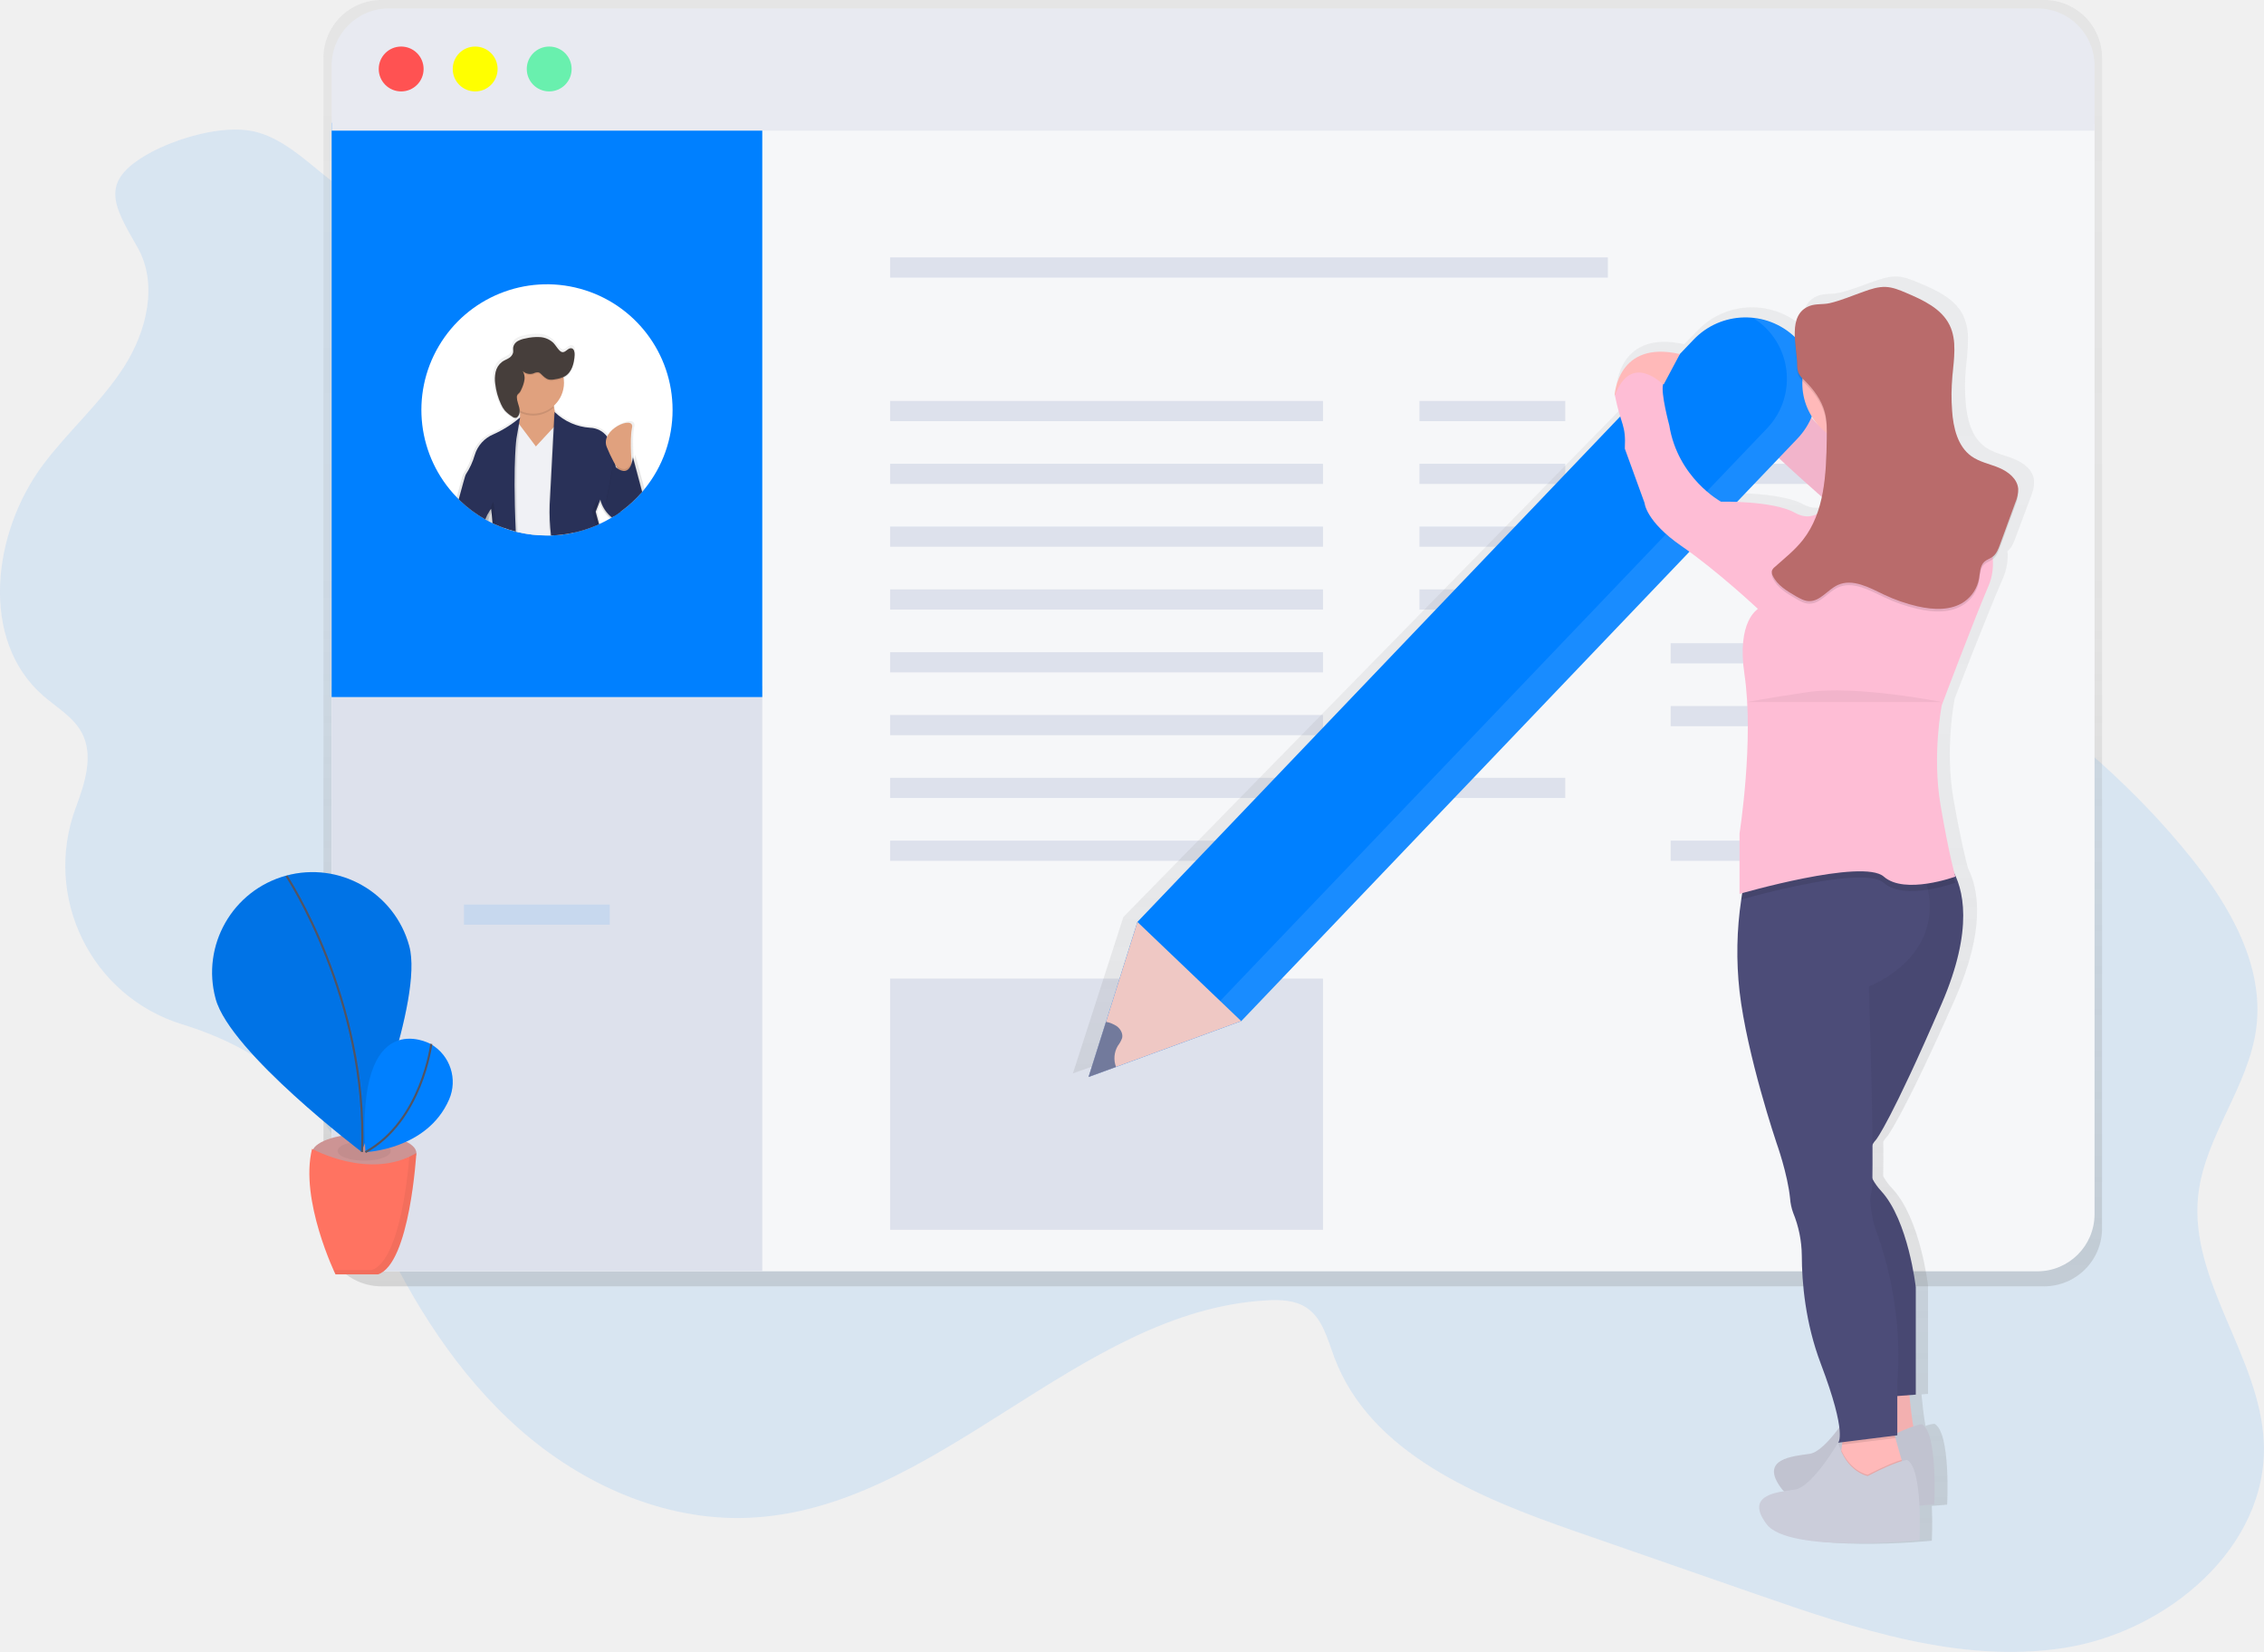
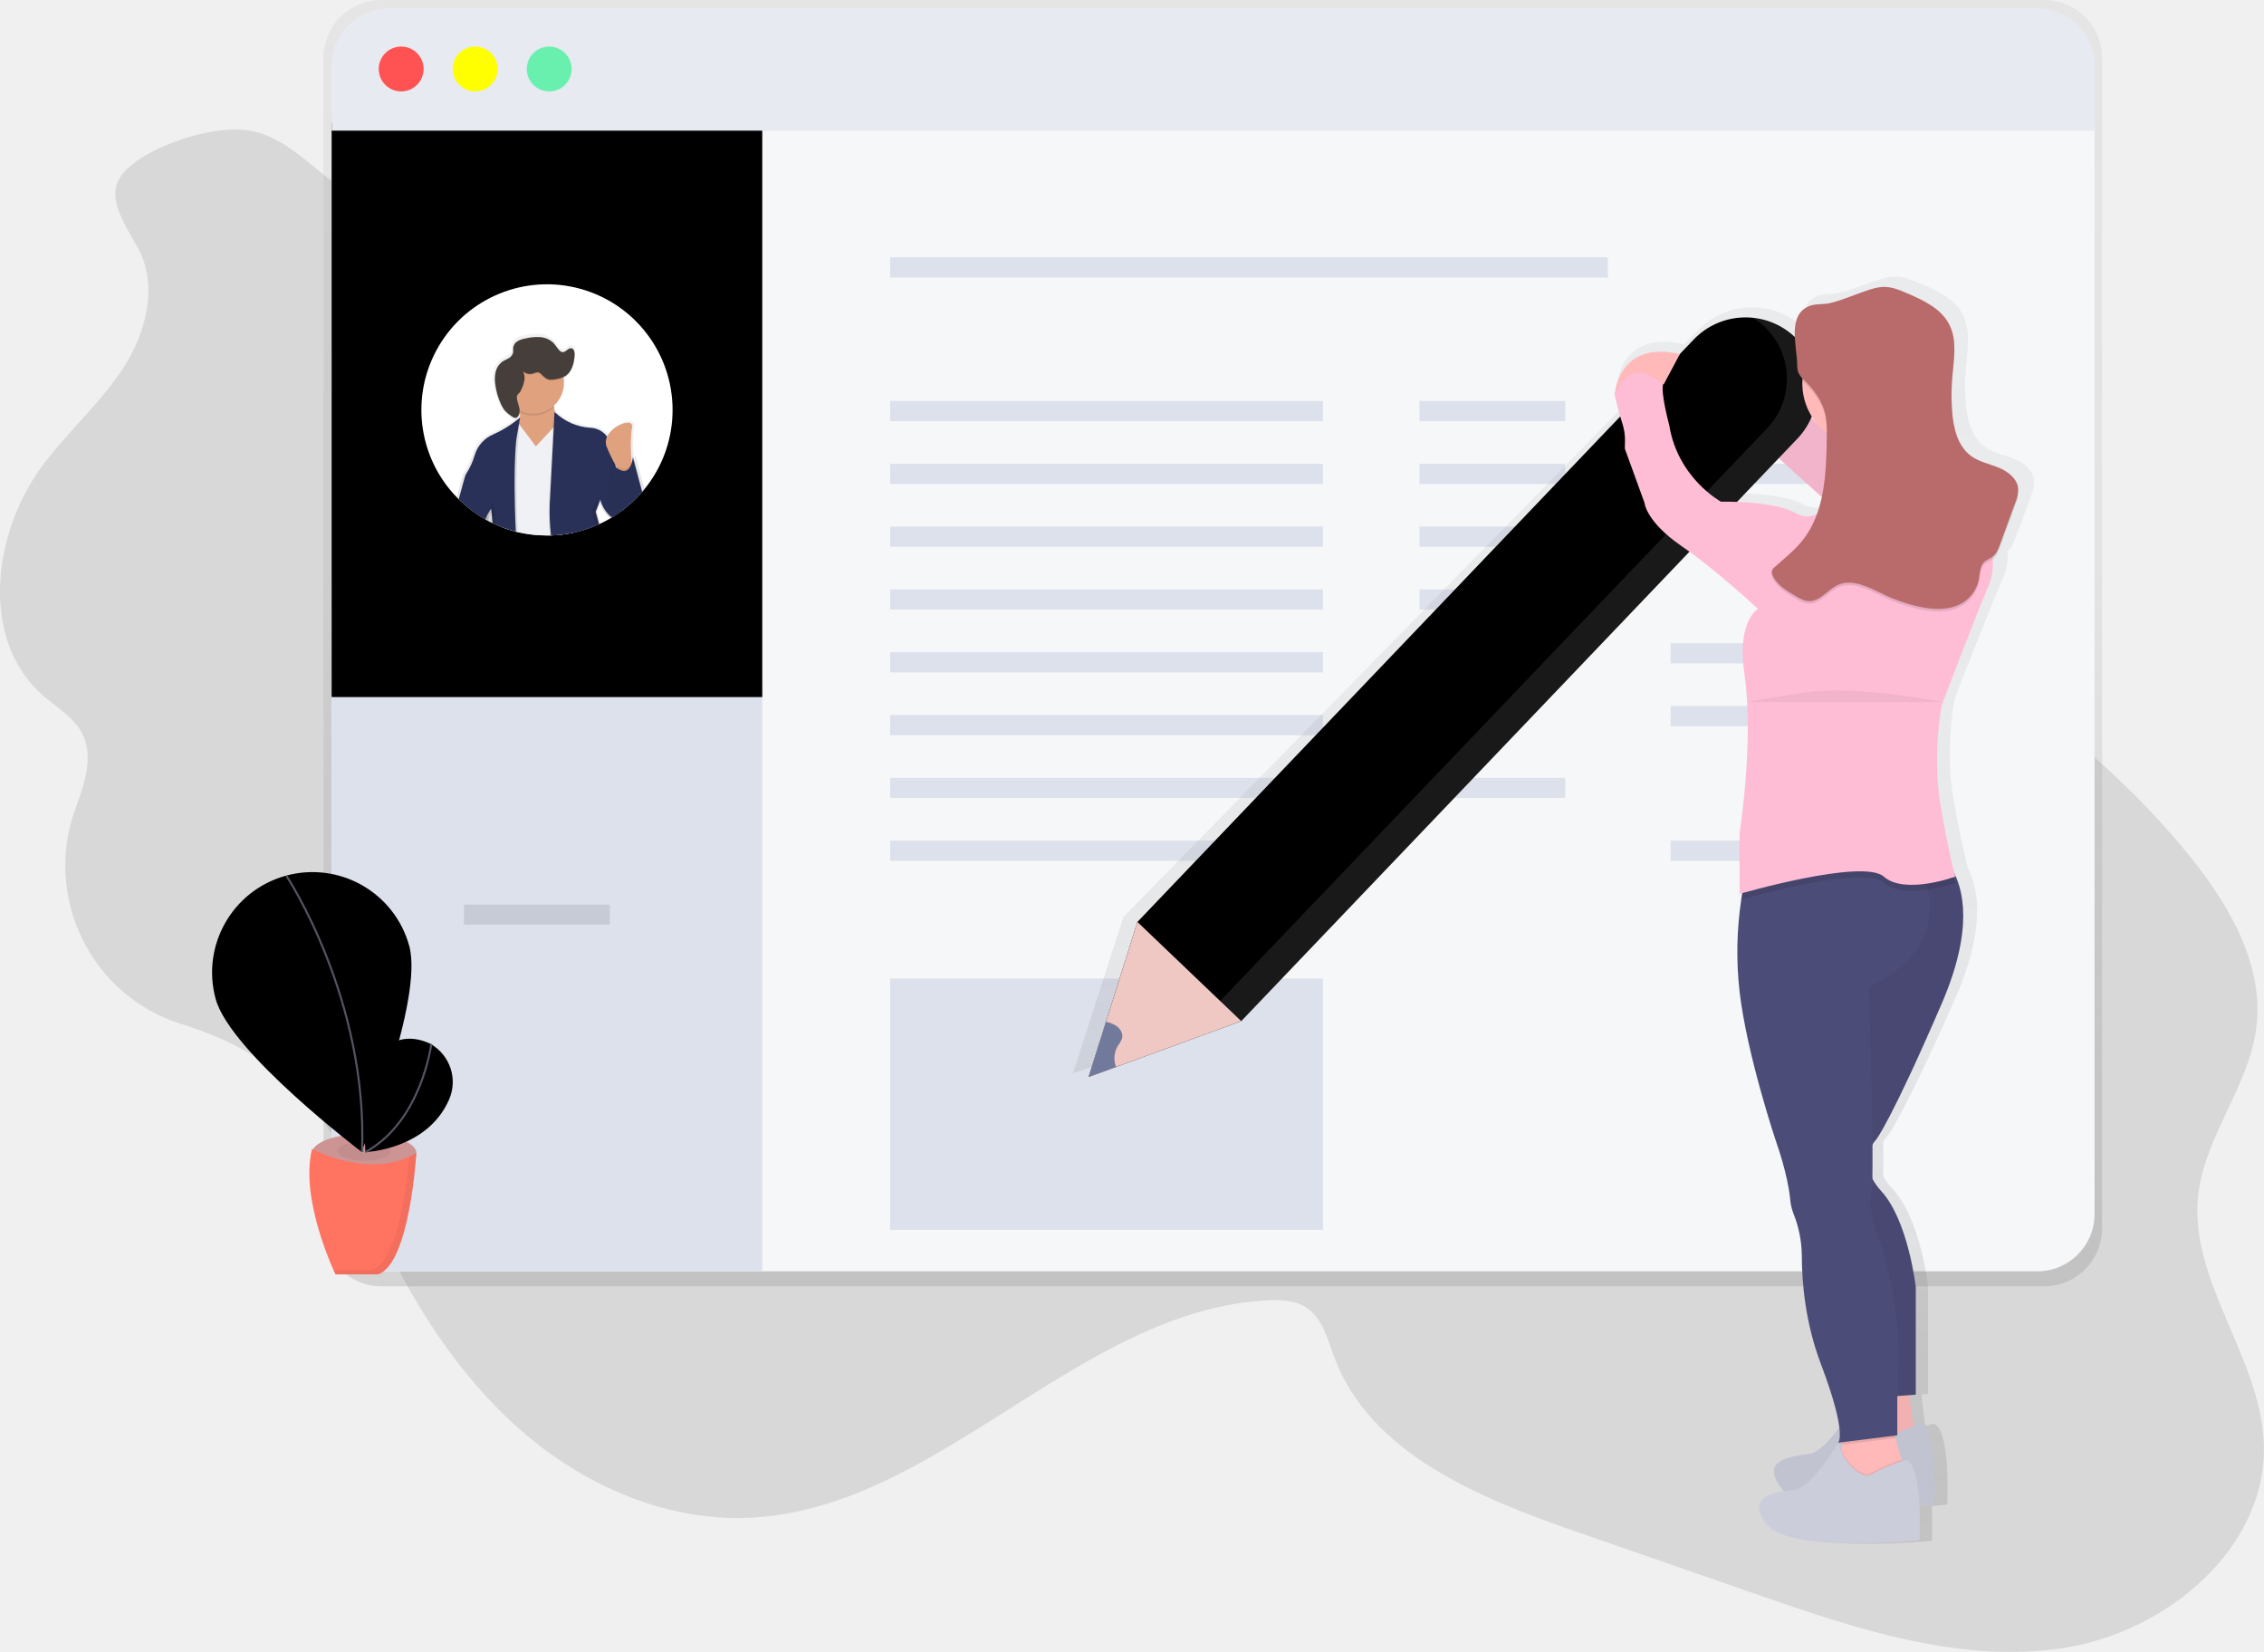
<svg xmlns="http://www.w3.org/2000/svg" xmlns:xlink="http://www.w3.org/1999/xlink" id="eb784e0d-05db-44e6-8395-40b319063039" data-name="Layer 1" width="1094" height="798.15" viewBox="0 0 1094 798.15">
  <defs>
    <linearGradient id="b86fccb4-da21-4a09-8d3b-ff994f3aa5aa" x1="639.03" y1="672.43" x2="639.03" y2="50.93" gradientUnits="userSpaceOnUse">
      <stop offset="0" stop-color="gray" stop-opacity="0.25" />
      <stop offset="0.54" stop-color="gray" stop-opacity="0.12" />
      <stop offset="1" stop-color="gray" stop-opacity="0.1" />
    </linearGradient>
    <linearGradient id="d2adb5db-d5c7-49ab-bfdd-50ec6aa449ae" x1="319.12" y1="309.68" x2="319.12" y2="212.15" xlink:href="#b86fccb4-da21-4a09-8d3b-ff994f3aa5aa" />
    <linearGradient id="fd1a872a-c2fb-4cd4-906a-a62e176bbce4" x1="332.56" y1="304.74" x2="332.56" y2="246.12" gradientTransform="matrix(-1, 0, 0, 1, 652, 0)" xlink:href="#b86fccb4-da21-4a09-8d3b-ff994f3aa5aa" />
    <linearGradient id="636ac3f3-8a9d-4cd8-9529-d45e35aeb867" x1="803.65" y1="796.85" x2="803.65" y2="184.5" xlink:href="#b86fccb4-da21-4a09-8d3b-ff994f3aa5aa" />
  </defs>
  <g opacity="0.1">
-     <path d="M119.37,170.3c10.2,17.75,4.55,40.79-6.53,58S86,259.17,73.72,275.59C49.31,308.35,43,360.08,73.78,387c6.63,5.8,14.83,10.39,18.87,18.21C98.23,416,94.1,429,89.89,440.43l-.35.94C73.63,484.5,97.07,532.3,141,545.83c24.31,7.49,46.25,19.63,62.49,39.26,14.19,17.16,22.39,38.33,31.75,58.53C252.16,680.11,274,715,304.18,741.57s69.56,44.18,109.76,42.73c91.82-3.31,159.43-100,251.16-105.09,6.61-.37,13.65-.12,19.18,3.52,7.8,5.14,10.19,15.23,13.47,24,17.37,46.43,69.67,67.83,116.5,84.09l88,30.58c47.8,16.6,98,33.45,148,25.76s98.82-48.75,96.65-99.31c-1.78-41.53-36.2-78.08-31.69-119.41,3.12-28.56,24.51-52.55,28.09-81.06,3.73-29.67-12.49-58.16-31.16-81.52-53.72-67.24-130.28-111.56-205-154.31-52.63-30.12-105.53-60.36-162.19-82-139.68-53.21-293.2-50.92-442-65.44-25.59-2.5-52.34-5.44-75.79-16.75-18-8.68-32.07-28.75-51.82-33-15.05-3.24-37.31,3.45-50.45,10.76C100.94,138.54,107.54,149.71,119.37,170.3Z" transform="translate(-53 -50.93)" fill="#0080ff" />
+     <path d="M119.37,170.3c10.2,17.75,4.55,40.79-6.53,58S86,259.17,73.72,275.59C49.31,308.35,43,360.08,73.78,387c6.63,5.8,14.83,10.39,18.87,18.21C98.23,416,94.1,429,89.89,440.43l-.35.94C73.63,484.5,97.07,532.3,141,545.83c24.31,7.49,46.25,19.63,62.49,39.26,14.19,17.16,22.39,38.33,31.75,58.53C252.16,680.11,274,715,304.18,741.57s69.56,44.18,109.76,42.73c91.82-3.31,159.43-100,251.16-105.09,6.61-.37,13.65-.12,19.18,3.52,7.8,5.14,10.19,15.23,13.47,24,17.37,46.43,69.67,67.83,116.5,84.09l88,30.58c47.8,16.6,98,33.45,148,25.76s98.82-48.75,96.65-99.31c-1.78-41.53-36.2-78.08-31.69-119.41,3.12-28.56,24.51-52.55,28.09-81.06,3.73-29.67-12.49-58.16-31.16-81.52-53.72-67.24-130.28-111.56-205-154.31-52.63-30.12-105.53-60.36-162.19-82-139.68-53.21-293.2-50.92-442-65.44-25.59-2.5-52.34-5.44-75.79-16.75-18-8.68-32.07-28.75-51.82-33-15.05-3.24-37.31,3.45-50.45,10.76C100.94,138.54,107.54,149.71,119.37,170.3Z" transform="translate(-53 -50.93)" fill="#B78509f" />
  </g>
  <path d="M1040.87,50.93H237.18A28,28,0,0,0,209.3,79.08V644.28a28,28,0,0,0,27.88,28.15h803.69a28,28,0,0,0,27.88-28.15V79.08A28,28,0,0,0,1040.87,50.93Z" transform="translate(-53 -50.93)" fill="url(#b86fccb4-da21-4a09-8d3b-ff994f3aa5aa)" />
  <path d="M1065.12,110.81V637.54a27.64,27.64,0,0,1-27.64,27.64H240.89a27.64,27.64,0,0,1-27.64-27.64V110.81Z" transform="translate(-53 -50.93)" fill="#f6f7f9" />
  <path d="M421.34,382.3V665.17H240.89c-15.26,0-27.64-12.62-27.64-28.18V382.3Z" transform="translate(-53 -50.93)" fill="#dde1ec" />
  <rect x="430.12" y="124.37" width="346.82" height="9.75" fill="#dde1ec" />
  <rect x="430.12" y="193.73" width="209.17" height="9.75" fill="#dde1ec" />
  <rect x="685.9" y="193.73" width="70.45" height="9.75" fill="#dde1ec" />
  <g opacity="0.1">
-     <rect x="224.19" y="437.04" width="70.45" height="9.75" fill="#0080ff" />
+     <rect x="224.19" y="437.04" width="70.45" height="9.75" fill="#B78509f" />
  </g>
  <rect x="685.9" y="284.77" width="70.45" height="9.75" fill="#dde1ec" />
  <rect x="685.9" y="375.81" width="70.45" height="9.75" fill="#dde1ec" />
  <rect x="685.9" y="224.08" width="70.45" height="9.75" fill="#dde1ec" />
  <rect x="807.28" y="224.08" width="70.45" height="9.75" fill="#dde1ec" />
  <rect x="685.9" y="254.42" width="70.45" height="9.75" fill="#dde1ec" />
  <rect x="807.28" y="254.42" width="70.45" height="9.75" fill="#dde1ec" />
  <rect x="807.28" y="310.78" width="70.45" height="9.75" fill="#dde1ec" />
  <rect x="807.28" y="341.13" width="70.45" height="9.75" fill="#dde1ec" />
  <rect x="807.28" y="406.16" width="70.45" height="9.75" fill="#dde1ec" />
  <rect x="430.12" y="224.08" width="209.17" height="9.75" fill="#dde1ec" />
  <rect x="430.12" y="254.42" width="209.17" height="9.75" fill="#dde1ec" />
  <rect x="430.12" y="284.77" width="209.17" height="9.75" fill="#dde1ec" />
  <rect x="430.12" y="315.12" width="209.17" height="9.75" fill="#dde1ec" />
  <rect x="430.12" y="345.46" width="209.17" height="9.75" fill="#dde1ec" />
  <rect x="430.12" y="375.81" width="209.17" height="9.75" fill="#dde1ec" />
  <rect x="430.12" y="406.16" width="209.17" height="9.75" fill="#dde1ec" />
-   <rect x="160.25" y="59.34" width="208.09" height="277.45" fill="#0080ff" />
+   <rect x="160.25" y="59.34" width="208.09" height="277.45" fill="#B78509f" />
  <path d="M1065.12,82.63A27.64,27.64,0,0,0,1037.48,55H240.89a27.64,27.64,0,0,0-27.64,27.64v31.43h851.87Z" transform="translate(-53 -50.93)" fill="#e8eaf1" />
  <circle cx="193.85" cy="33.33" r="10.84" fill="#ff5252" />
  <circle cx="229.61" cy="33.33" r="10.84" fill="#ff0" />
  <circle cx="265.38" cy="33.33" r="10.84" fill="#69f0ae" />
  <path d="M378,249a60.41,60.41,0,0,1-13.52,38.17c-.33.41-.66.81-1,1.21h0a1.64,1.64,0,0,0-.18.22,61,61,0,0,1-10.47,9.59l-.5.37c-.69.49-1.39,1-2.1,1.42l-.49.31-1.05.65a5.33,5.33,0,0,1-.48.27,3.21,3.21,0,0,1-.41.25c-1.54.9-3.13,1.73-4.76,2.49-.18.1-.38.18-.57.27s-.41.2-.63.28-.65.29-1,.42a59.06,59.06,0,0,1-10.83,3.4,60.5,60.5,0,0,1-10.75,1.31h-.55l-1.43,0A60.59,60.59,0,0,1,303.11,308l-.87-.21q-3.06-.8-6-1.86c-1.19-.44-2.37-.92-3.52-1.43-.29-.13-.57-.25-.86-.39l-.87-.39-.76-.39h0l-.8-.41-.89-.47-1-.57-.16-.09a60.93,60.93,0,0,1-11.78-8.71c-.3-.29-.61-.57-.9-.88s-.63-.62-.93-.94A60.69,60.69,0,1,1,378,249Z" transform="translate(-53 -50.93)" fill="#fff" />
  <path d="M360,270.62a17.33,17.33,0,0,1-.59,2.67,2.47,2.47,0,0,1-.13.4c0-.38-.07-.78-.09-1.21h0c-.3-4.45-.56-11.48.34-15.64.85-3.91-5.34-2.72-9.47.78h0a10.89,10.89,0,0,0-2.88,3.61c-.09-.12-.18-.23-.28-.35a10.9,10.9,0,0,0-8.2-4.05,27.91,27.91,0,0,1-17.43-7.64c-.2-.81-.35-1.61-.47-2.42,0-.25-.08-.51-.11-.76a15.07,15.07,0,0,0,4.63-7.81s0-.08,0-.12a15.1,15.1,0,0,0,.38-3.32c0-.46,0-.9-.05-1.34,0-.16,0-.33-.05-.49s0-.38-.08-.56a6.61,6.61,0,0,0,.73-.38,8.38,8.38,0,0,0,3.24-3.67l0-.08a13.83,13.83,0,0,0,.64-1.66,0,0,0,0,0,0,0,20.07,20.07,0,0,0,.83-5c0-.21,0-.42,0-.65,0-1.31-.26-2.95-1.54-3.22-1.69-.36-2.92,2.19-4.63,1.92a2.6,2.6,0,0,1-1.34-.81c-1.16-1.15-1.94-2.63-3.1-3.79a10.6,10.6,0,0,0-6.62-2.81,25,25,0,0,0-7.28.67,12.26,12.26,0,0,0-3.76,1.28,4.48,4.48,0,0,0-2.25,3.09,4.41,4.41,0,0,0,0,.85c0,.42,0,.86,0,1.29a4.8,4.8,0,0,1-.07.55,4.57,4.57,0,0,1-2.31,2.76c-1.06.63-2.24,1.07-3.25,1.79a8.51,8.51,0,0,0-3.13,5,13.22,13.22,0,0,0-.35,3.39,22.43,22.43,0,0,0,.17,3.08,33.06,33.06,0,0,0,2.86,9.92,15.84,15.84,0,0,0,1.42,2.5s0,0,0,0c.14.2.28.38.43.55a15.09,15.09,0,0,0,3.23,2.73l.69.47a2,2,0,0,0,1.71.44,1.82,1.82,0,0,0,.52-.3,4,4,0,0,0,1.25-3.15v-.16a1,1,0,0,1,0,.17,1.64,1.64,0,0,1,0,.23l.1,0a14.8,14.8,0,0,1,0,1.53,5.59,5.59,0,0,1,0,.62c0,.12,0,.24,0,.35l-.16.14h0c-.33.28-.93.77-1.76,1.42h0a52.89,52.89,0,0,1-11.24,6.69,16,16,0,0,0-9.21,10.23,35.89,35.89,0,0,1-4.37,9.47c-.48.7-1.8,6-3.34,11.44.3.33.62.64.93.94s.6.59.9.88a60.93,60.93,0,0,0,11.78,8.71l.16.09,1,.57.89.47c0-.75-.1-1.44-.15-2.09,0-.39-.06-.76-.1-1.12.23-.38.43-.72.62-1,0,.29.07.61.1,1h0c.11,1,.22,2.23.34,3.64q0,.67.1,1.4c0-.49-.05-1-.09-1.4l.76.39.87.39c.28.14.56.26.86.39,1.15.51,2.33,1,3.52,1.43q2.91,1.07,6,1.86l.87.21a60.59,60.59,0,0,0,14.19,1.67l1.43,0h.55A60.5,60.5,0,0,0,330,308.34a59.06,59.06,0,0,0,10.83-3.4q.49-.2,1-.42c.22-.09.42-.18.63-.28s.39-.17.57-.27c-1-3.51-1.54-5.76-1.54-5.76l1.32-3.39.16-.41.4-1.05v0c0,.13.06.26.11.39v0a15.93,15.93,0,0,0,4.7,7.49,5.33,5.33,0,0,0,.48-.27l1.05-.65.49-.31c.72-.47,1.41-.93,2.1-1.42l.5-.37a61,61,0,0,0,10.47-9.59l.18-.22h0c.34-.4.67-.8,1-1.21Zm-8.72,4.56a1.1,1.1,0,0,1,.09.15l-.08-.07Z" transform="translate(-53 -50.93)" fill="url(#d2adb5db-d5c7-49ab-bfdd-50ec6aa449ae)" />
  <path d="M351.44,273.31v.08l.07.07C351.49,273.4,351.46,273.36,351.44,273.31Zm-61.16,30c-.1-1.4-.2-2.66-.29-3.74-.07-.76-.14-1.44-.2-2a.18.18,0,0,1,0-.08c0-.14,0-.27,0-.4a23,23,0,0,0-2.36,4.7l.16.09,1,.57.89.47.8.41q0,.67.1,1.4C290.33,304.25,290.31,303.79,290.28,303.34Zm13.31-57.17,0,0,0,0,.05.09h0a.23.23,0,0,1,0,.07A.39.39,0,0,0,303.59,246.17Z" transform="translate(-53 -50.93)" fill="url(#fd1a872a-c2fb-4cd4-906a-a62e176bbce4)" />
  <path d="M321,235.93s-3.61,16.22,6.31,24.79S303.88,276,298,268.83,302.08,258,302.08,258s5-4.06,0-16.22Z" transform="translate(-53 -50.93)" fill="#e0a17e" />
  <path d="M330,308.34a60.5,60.5,0,0,1-10.75,1.31h-.55l-1.43,0A60.59,60.59,0,0,1,303.11,308l-.87-.21q-3.06-.8-6-1.86l-1-15,4.34-20.77,2.55-12.24.72-3.42.73,1,.16.22.2.26,8,10.65,8.19-8.82.42-.46,2.25-2.43.85-.91.4,3.09,1.44,11.11,2.67,20.49Z" transform="translate(-53 -50.93)" fill="#f0f1f5" />
  <path d="M352.32,298.56c-.69.49-1.39,1-2.1,1.42l-.49.31-1.05.65a5.33,5.33,0,0,1-.48.27,3.21,3.21,0,0,1-.41.25A16.08,16.08,0,0,1,343,294.4a11,11,0,0,1-.3-1.06,1,1,0,0,1,0-.17l-.57,1.5L340.38,299s.52,2.12,1.45,5.48q-.49.23-1,.42a59.06,59.06,0,0,1-10.83,3.4,60.5,60.5,0,0,1-10.75,1.31h-.55a99.44,99.44,0,0,1-.53-14l1.32-25.17.67-12.7.37-7s.13.14.38.37.42.4.72.67h0a27,27,0,0,0,16,6.61,10.62,10.62,0,0,1,8.32,4.42,19.59,19.59,0,0,1,3.39,8.65l.3,2.75s0,0,0,0l.08.78.11,1Z" transform="translate(-53 -50.93)" opacity="0.1" />
  <path d="M352.82,298.2l-.5.37c-.69.49-1.39,1-2.1,1.42l-.49.31-1.05.65a16.58,16.58,0,0,1-5.18-7.22v0a2.77,2.77,0,0,1-.12-.36c-.11-.35-.21-.72-.29-1.08l-.41,1.07-.56,1.45-1.28,3.34s.59,2.4,1.63,6.1c-.21.1-.41.2-.63.28s-.65.29-1,.42a59.06,59.06,0,0,1-10.83,3.4,60.5,60.5,0,0,1-10.75,1.31,99.49,99.49,0,0,1-.63-14.92l1.28-24.39.68-13,.33-6.13.06-1.27a2,2,0,0,0,.17.17,27.09,27.09,0,0,0,17,7.49,10.62,10.62,0,0,1,8.24,4.31,19.54,19.54,0,0,1,3.48,8.76l.53,4.93v.07h0l.11,1Z" transform="translate(-53 -50.93)" fill="#293158" />
  <path d="M304.2,253l0,.61-.16,2.32-.56,7.94s-.33,2.29-.57,7.45c-.35,6.8-.56,18.58.25,36.7l-.87-.21q-3.06-.8-6-1.86c-1.19-.44-2.37-.92-3.52-1.43-.29-.13-.57-.25-.86-.39-.29-4-.64-6.45-.64-6.45s-.27.34-.68,1c-.17.27-.38.6-.6,1l-.05.09h0q-.29.5-.62,1.14c-.25.5-.5,1-.74,1.63l-1-.57-.16-.09a60.93,60.93,0,0,1-11.78-8.71c1.61-5.67,3-11.37,3.5-12.1a34.76,34.76,0,0,0,4.25-9.27,15.71,15.71,0,0,1,9-10A36.5,36.5,0,0,0,304.18,253a0,0,0,0,1,0,0A0,0,0,0,0,304.2,253Z" transform="translate(-53 -50.93)" opacity="0.1" />
  <path d="M304.21,252.72a54.08,54.08,0,0,1-12.81,8.07,15.71,15.71,0,0,0-9,10,34.76,34.76,0,0,1-4.25,9.27c-.49.73-1.89,6.44-3.5,12.12.29.3.6.59.9.88a60.93,60.93,0,0,0,11.78,8.71l.16.09a22.88,22.88,0,0,1,2.2-4.24l.05-.08c.35-.52.57-.8.57-.8s.09.66.22,1.85.3,3,.46,5.1l.87.39c.28.14.56.26.86.39,1.15.51,2.33,1,3.52,1.43q2.91,1.07,6,1.86c-.82-17.94-.64-29.76-.31-36.73.26-5.62.61-8.11.61-8.11l1.27-7.3.36-2.06.17-1Z" transform="translate(-53 -50.93)" fill="#293158" />
  <path d="M310.64,251.71a14.81,14.81,0,0,1-6.49-1.49,29.17,29.17,0,0,0-2.07-7.53L321,236.84a36.22,36.22,0,0,0-.39,11A14.82,14.82,0,0,1,310.64,251.71Z" transform="translate(-53 -50.93)" opacity="0.1" />
  <circle cx="257.64" cy="185.01" r="14.87" fill="#e0a17e" />
  <g opacity="0.1">
    <path d="M340.86,304.94c-1.17-4.11-1.82-6.81-1.82-6.81l2.25-5.86a12.65,12.65,0,0,0,.77,2.4l.05.13-1.28,3.34s.59,2.4,1.63,6.1c-.21.1-.41.2-.63.28S341.18,304.81,340.86,304.94Z" transform="translate(-53 -50.93)" />
  </g>
  <path d="M358.41,276.94s-1.35-13.07,0-19.38-15.77.9-12.17,9.46a73.58,73.58,0,0,0,7.21,13.52Z" transform="translate(-53 -50.93)" fill="#e0a17e" />
  <path d="M363.29,288.6a61.05,61.05,0,0,1-10.47,9.59l-.5.37c-.69.49-1.39,1-2.1,1.42a42.26,42.26,0,0,1-4.3-6.13l-.13-.23,3.61-18.93.38.39c.16.15.37.35.62.55h0l.05,0c1.87,1.6,5.82,4,7.72-1.58a16.85,16.85,0,0,0,.69-3l.37,1.38h0l.22.81,4,15.09h0Z" transform="translate(-53 -50.93)" opacity="0.1" />
  <path d="M363.29,288.6a61,61,0,0,1-10.47,9.59l-.5.37c-.69.49-1.39,1-2.1,1.42l-.49.31a43.62,43.62,0,0,1-3.94-5.78l.13-.67,3.48-18.26s.18.21.49.5l.62.55c.26.22.56.46.89.68a0,0,0,0,1,0,0c2.07,1.42,5.22,2.49,6.82-2.5a16.89,16.89,0,0,0,.64-2.84l.46,1.7Z" transform="translate(-53 -50.93)" fill="#293158" />
  <path d="M363.29,288.6a61,61,0,0,1-10.47,9.59l-.5.37c-.69.49-1.39,1-2.1,1.42l-.49.31a43.62,43.62,0,0,1-3.94-5.78l.13-.67,3.48-18.26s.18.21.49.5l.62.55c.26.22.56.46.89.68a0,0,0,0,1,0,0c2.07,1.42,5.22,2.49,6.82-2.5a16.89,16.89,0,0,0,.64-2.84l.46,1.7Z" transform="translate(-53 -50.93)" opacity="0.02" />
  <path d="M289.79,297.58l-.05.08c0-.05,0-.11,0-.15.63-2.19,1.2-3.67,1.71-4.11,0,0,.67,4.45,1.27,11.12-.29-.13-.57-.25-.86-.39l-.87-.39c-.15-2.15-.31-3.9-.46-5.1s-.22-1.85-.22-1.85S290.14,297.06,289.79,297.58Z" transform="translate(-53 -50.93)" opacity="0.1" />
  <path d="M310.82,231.84a4.08,4.08,0,0,1,2.55-.46,2.91,2.91,0,0,1,1,.7c1.17,1.11,2.33,2.4,3.91,2.74a7.56,7.56,0,0,0,2.93-.13,14,14,0,0,0,4.82-1.47c3.35-2,4.42-6.33,4.63-10.22.07-1.31-.2-3-1.49-3.28-1.64-.35-2.84,2.14-4.5,1.87a2.51,2.51,0,0,1-1.3-.79c-1.13-1.13-1.9-2.58-3-3.72a10.31,10.31,0,0,0-6.44-2.76,24.08,24.08,0,0,0-7.09.67,11.65,11.65,0,0,0-3.65,1.25,4.39,4.39,0,0,0-2.2,3c-.11.87.12,1.77-.05,2.63a4.42,4.42,0,0,1-2.24,2.71c-1,.62-2.18,1-3.16,1.76a8.37,8.37,0,0,0-3.05,4.86,16.46,16.46,0,0,0-.16,5.83,32.28,32.28,0,0,0,2.78,9.72,13.77,13.77,0,0,0,1.81,3,16.81,16.81,0,0,0,3.65,3,2.22,2.22,0,0,0,1.83.55,1.59,1.59,0,0,0,.51-.3c1.28-1.07,1.4-3,1-4.63s-1.08-3.18-1.16-4.84a2.33,2.33,0,0,1,.26-1.35,6,6,0,0,1,.9-.91,5.44,5.44,0,0,0,1-1.69,16.53,16.53,0,0,0,1.55-4.86,6.55,6.55,0,0,0-.87-4A5.17,5.17,0,0,0,310.82,231.84Z" transform="translate(-53 -50.93)" opacity="0.1" />
  <path d="M310.82,231.32a4.08,4.08,0,0,1,2.55-.46,2.91,2.91,0,0,1,1,.7c1.17,1.11,2.33,2.4,3.91,2.74a7.56,7.56,0,0,0,2.93-.13,14,14,0,0,0,4.82-1.47c3.35-2,4.42-6.33,4.63-10.22.07-1.31-.2-3-1.49-3.28-1.64-.35-2.84,2.14-4.5,1.87a2.51,2.51,0,0,1-1.3-.79c-1.13-1.13-1.9-2.58-3-3.72a10.31,10.31,0,0,0-6.44-2.76,24.08,24.08,0,0,0-7.09.67,11.65,11.65,0,0,0-3.65,1.25,4.39,4.39,0,0,0-2.2,3c-.11.87.12,1.77-.05,2.63a4.42,4.42,0,0,1-2.24,2.71c-1,.62-2.18,1-3.16,1.76a8.37,8.37,0,0,0-3.05,4.86,16.46,16.46,0,0,0-.16,5.83,32.28,32.28,0,0,0,2.78,9.72,13.77,13.77,0,0,0,1.81,3,16.81,16.81,0,0,0,3.65,3,2.22,2.22,0,0,0,1.83.55,1.59,1.59,0,0,0,.51-.3c1.28-1.07,1.4-3,1-4.63s-1.08-3.18-1.16-4.84a2.33,2.33,0,0,1,.26-1.35,6,6,0,0,1,.9-.91,5.44,5.44,0,0,0,1-1.69,16.53,16.53,0,0,0,1.55-4.86,6.55,6.55,0,0,0-.87-4A5.17,5.17,0,0,0,310.82,231.32Z" transform="translate(-53 -50.93)" fill="#463e3b" />
  <ellipse cx="176" cy="557.1" rx="25.19" ry="9.25" fill="#cd9494" />
  <ellipse cx="176" cy="556.07" rx="12.85" ry="4.72" opacity="0.05" />
  <path d="M203.8,606s27.76,15.42,50.38,2.06c0,0-3.08,53.47-18.51,58.61H215.12S197.64,630.64,203.8,606Z" transform="translate(-53 -50.93)" fill="#ff7361" />
-   <path d="M250.75,508c7.07,25.83-23.07,99.41-23.07,99.41s-63.39-48-70.46-73.82A48.48,48.48,0,1,1,250.75,508Z" transform="translate(-53 -50.93)" fill="#0080ff" />
+   <path d="M250.75,508c7.07,25.83-23.07,99.41-23.07,99.41s-63.39-48-70.46-73.82A48.48,48.48,0,1,1,250.75,508Z" transform="translate(-53 -50.93)" fill="#B78509f" />
  <path d="M250.75,508c7.07,25.83-23.07,99.41-23.07,99.41s-63.39-48-70.46-73.82A48.48,48.48,0,1,1,250.75,508Z" transform="translate(-53 -50.93)" opacity="0.1" />
  <path d="M191.45,474.17s39.46,59.57,36.49,133.37" transform="translate(-53 -50.93)" fill="none" stroke="#535461" stroke-miterlimit="10" />
-   <path d="M260.82,555.2S225,535.73,229.57,607.59c0,0,29.85-1.07,40.44-25.42a21.12,21.12,0,0,0-8.66-26.67Z" transform="translate(-53 -50.93)" fill="#0080ff" />
+   <path d="M260.82,555.2S225,535.73,229.57,607.59c0,0,29.85-1.07,40.44-25.42a21.12,21.12,0,0,0-8.66-26.67Z" transform="translate(-53 -50.93)" fill="#B78509f" />
  <path d="M261.41,555.32s-4.62,37.3-31.84,52.27" transform="translate(-53 -50.93)" fill="none" stroke="#535461" stroke-miterlimit="10" />
  <path d="M250.82,609.77c-1,12.3-5.31,50.5-18.22,54.81H214.17c.59,1.31.95,2.06.95,2.06h20.57C251.1,661.49,254.19,608,254.19,608A37.44,37.44,0,0,1,250.82,609.77Z" transform="translate(-53 -50.93)" opacity="0.05" />
  <rect x="430.12" y="472.81" width="209.17" height="121.39" fill="#dde1ec" />
  <path d="M1035.83,284.14a8.76,8.76,0,0,0,0-1.18c-.36-4.88-5-8.41-9.6-10.29s-9.74-2.8-13.81-5.65c-6.88-4.82-9-13.83-9.62-22.07-.19-2.56-.27-5.12-.28-7.69s.16-5.41.4-8.11c.4-4.48,1.06-9.12,1-13.61a26.15,26.15,0,0,0-2.4-12.45c-4.08-8.06-13.24-12.18-21.72-15.69-3.26-1.35-6.6-2.72-10.14-2.87-3.74-.16-7.38,1.05-10.92,2.25-5.62,1.9-11.32,4.37-17.13,5.66-3.26.72-6.83.18-10,1.33-6.22,2.28-7.55,7.87-7.45,14,0,.39,0,.77,0,1.16-.62-.57-1.26-1.11-1.91-1.63l-.38-.3q-1-.81-2.13-1.53l-.36-.23a35.84,35.84,0,0,0-4.79-2.61l-.25-.11q-1.25-.55-2.54-1l-.16-.06a36.46,36.46,0,0,0-5.46-1.44h0a36.37,36.37,0,0,0-32.52,10.22l-6.87,7h0c-31.23-7-32.63,20.13-32.63,20.13l.23-.05-.08.19A96.44,96.44,0,0,0,837,247.67L595.83,494l-24.38,75.56,13.69-4.88,62.54-22.34L871.62,313.58c16.76,11.91,34.18,27.87,34.18,27.87S895,347.16,899,373.32c4.89,32-2.46,77.55-2.46,77.55v29.46l1.38-.38c-.17,1-.35,2-.52,3.15a168.08,168.08,0,0,0-.86,44.72c3.7,31.26,18.48,73.94,18.48,73.94s5.54,15,6.78,27.05a25.22,25.22,0,0,0,1.58,6.95,55.26,55.26,0,0,1,4.32,20.87c0,13.08,1.71,32.71,9.5,52.74,6.25,16.08,8.56,25.5,9.25,31-4.43,5.86-10.22,12.25-14.79,12.89-8.62,1.2-25.26,2.4-14.17,16.83a10.21,10.21,0,0,0,1.29,1.37c-8.42,1.36-17.68,4.36-8.68,16.06,11.09,14.43,76.39,7.82,76.39,7.82s.42-8,0-16.82c4.58-.32,7.41-.61,7.41-.61s1.85-34.87-6.16-39.08a16.9,16.9,0,0,0-4.32,1.06c-.86-4.82-1.52-10.81-1.93-15.25l3.17-.24V672.1s-3.7-32.46-17.25-46.89a29.15,29.15,0,0,1-4.43-6c.1-4.17.11-10,.06-16.73a13.89,13.89,0,0,1,1.91-2.52s7.39-9,32.65-66.13c14.9-33.69,11.58-53.14,6.35-63.44-1-3.66-3.6-14.11-7-33.35-4.31-24.65.62-48.7.62-48.7s16-41.48,23.41-58.31a27.39,27.39,0,0,0,2.08-12.85c1.93-1.41,2.86-3.76,3.69-6l7.59-20.25c.82-2.19,1.66-4.47,1.48-6.8ZM932.75,247.68a30.8,30.8,0,0,0,2.75,3.66h0s-1.13-1.18-3-3.08C932.59,248.07,932.67,247.87,932.75,247.68Zm-37.32,41.57,20.89-21.34c7.22,6.6,14.95,13.34,21.41,18.89a61.84,61.84,0,0,1-2.44,8.37c-2.8,1.39-6.5,1.84-11-.61C917.16,290.71,904,289.57,895.43,289.25Z" transform="translate(-53 -50.93)" fill="url(#636ac3f3-8a9d-4cd8-9529-d45e35aeb867)" />
  <path d="M878.62,210.5S863.13,219.44,867.9,232c0,0,16.09,4.77,22.64,16.69s57.21,54.82,57.21,54.82L984.69,285s-12.85-17.16-53.5-29.14c0,0-24-25.69-32.31-30.45S878.62,210.5,878.62,210.5Z" transform="translate(-53 -50.93)" fill="#febdd5" />
  <path d="M878.62,210.5S863.13,219.44,867.9,232c0,0,16.09,4.77,22.64,16.69s57.21,54.82,57.21,54.82L984.69,285s-12.85-17.16-53.5-29.14c0,0-24-25.69-32.31-30.45S878.62,210.5,878.62,210.5Z" transform="translate(-53 -50.93)" opacity="0.05" />
-   <path d="M602.62,496.37,871.4,215a34.68,34.68,0,0,1,49-1.12h0a34.68,34.68,0,0,1,1.12,49L652.78,544.29l-73.74,27Z" transform="translate(-53 -50.93)" fill="#0080ff" />
+   <path d="M602.62,496.37,871.4,215a34.68,34.68,0,0,1,49-1.12h0a34.68,34.68,0,0,1,1.12,49L652.78,544.29l-73.74,27Z" transform="translate(-53 -50.93)" fill="#B78509f" />
  <path d="M905.75,208.89h0a34.68,34.68,0,0,1,1.12,49L638.1,539.26l-55.36,20.25L579,571.27l73.74-27L921.55,263a34.68,34.68,0,0,0-1.12-49h0a34.52,34.52,0,0,0-20.31-9.41A34.82,34.82,0,0,1,905.75,208.89Z" transform="translate(-53 -50.93)" fill="#fff" opacity="0.1" />
  <polygon points="549.62 445.45 599.78 493.36 539.28 515.5 526.04 520.34 534.43 493.71 549.62 445.45" fill="#efc8c4" />
  <path d="M587.43,544.63a14.75,14.75,0,0,1,5.16,2.07c1.82,1.31,3.14,3.58,2.64,5.76a13.82,13.82,0,0,1-2.08,3.77,11.77,11.77,0,0,0-.87,10.2L579,571.27Z" transform="translate(-53 -50.93)" fill="#727a9c" />
  <path d="M975.16,718.8s1.79,26.22,4.77,29.2-26.82,4.77-26.82,4.77l4.17-34Z" transform="translate(-53 -50.93)" fill="#ffb9b9" />
  <path d="M975.16,718.8s1.79,26.22,4.77,29.2-26.82,4.77-26.82,4.77l4.17-34Z" transform="translate(-53 -50.93)" opacity="0.05" />
  <path d="M981.71,739.06s-4.17,0-19.07,7.75c0,0-10.13-1.79-14.3-16.09,0,0-12.51,21.45-20.86,22.64s-24.43,2.38-13.71,16.69,73.89,7.75,73.89,7.75S989.46,743.23,981.71,739.06Z" transform="translate(-53 -50.93)" fill="#cbcdda" />
  <path d="M981.71,739.06s-4.17,0-19.07,7.75c0,0-10.13-1.79-14.3-16.09,0,0-12.51,21.45-20.86,22.64s-24.43,2.38-13.71,16.69,73.89,7.75,73.89,7.75S989.46,743.23,981.71,739.06Z" transform="translate(-53 -50.93)" opacity="0.05" />
  <path d="M972.77,759.32l-4.17,11.32-27.41-7.75,1.56-11.24.38-2.71,1-7.5s23.24-6,23.24-3a46.23,46.23,0,0,0,1.53,7.26c1,3.66,2.15,7.84,3,10.59C972.42,758.13,972.77,759.32,972.77,759.32Z" transform="translate(-53 -50.93)" fill="#ffb9b9" />
  <path d="M957.82,603.91c-1.88,3.18-4,9.14-.05,16.58a28.87,28.87,0,0,0,4.28,5.94c13.11,14.3,16.69,46.48,16.69,46.48v51.84l-8.94.69-14.3,1.1L934,638.36s-12.51-64.36-6.55-75.68,11.32-82.23,11.32-82.23l4.95-5.12,11.74-12.16h34a22.84,22.84,0,0,1,6.61,7.39c5.7,9.44,10.82,29.07-4.82,65.31-24.43,56.61-31.58,65.55-31.58,65.55A13.73,13.73,0,0,0,957.82,603.91Z" transform="translate(-53 -50.93)" fill="#4c4c78" />
  <path d="M957.82,603.91c-1.88,3.18-4,9.14-.05,16.58a28.87,28.87,0,0,0,4.28,5.94c13.11,14.3,16.69,46.48,16.69,46.48v51.84l-8.94.69-14.3,1.1L934,638.36s-12.51-64.36-6.55-75.68,11.32-82.23,11.32-82.23l4.95-5.12,11.74-12.16h34a22.84,22.84,0,0,1,6.61,7.39c5.7,9.44,10.82,29.07-4.82,65.31-24.43,56.61-31.58,65.55-31.58,65.55A13.73,13.73,0,0,0,957.82,603.91Z" transform="translate(-53 -50.93)" opacity="0.05" />
  <path d="M968.94,745.72l-25.81,3.22,1-7.5s23.24-6,23.24-3A46.23,46.23,0,0,0,968.94,745.72Z" transform="translate(-53 -50.93)" opacity="0.1" />
  <path d="M956.09,527.52s1.48,46.91,1.73,76.39c.05,6.67,0,12.45-.05,16.58a36.74,36.74,0,0,1-.48,6.54c-1.79,5.36,1.79,17.28,1.79,17.28,14.9,39.33,10.73,73.89,10.73,73.89v26.22L941.19,748s4.77-3.58-8.34-38.14c-7.53-19.86-9.16-39.31-9.19-52.28a55.94,55.94,0,0,0-4.18-20.68A25.52,25.52,0,0,1,918,630c-1.19-11.92-6.55-26.82-6.55-26.82s-14.3-42.31-17.88-73.3a170.67,170.67,0,0,1,.83-44.33,110.63,110.63,0,0,1,2.15-11.09s58.25-36.66,80.25-11.32a28.69,28.69,0,0,1,5,8.34,55.06,55.06,0,0,1,2.81,9.28C991.37,514.42,956.09,527.52,956.09,527.52Z" transform="translate(-53 -50.93)" fill="#4c4c78" />
  <circle cx="901.3" cy="185.2" r="30.39" fill="#ffb9b9" />
  <path d="M937.62,255.19s12.51,35.16,0,53.63,39.92,12.51,39.92,12.51l20.26-24.43s-23.84,0-25-41.71S937.62,255.19,937.62,255.19Z" transform="translate(-53 -50.93)" fill="#ffb9b9" />
  <path d="M997.8,477.46a78.2,78.2,0,0,1-13.28,3.33c-7.42,1.14-16.17,1.19-21.29-3.33-3-2.68-10.51-3-19.49-2.15-18.91,1.81-44.51,8.87-49.41,10.26a110.63,110.63,0,0,1,2.15-11.09s58.25-36.66,80.25-11.32h12.71a22.84,22.84,0,0,1,6.61,7.39C997.16,475.29,997.8,477.46,997.8,477.46Z" transform="translate(-53 -50.93)" opacity="0.1" />
  <path d="M972.77,759.32l-4.17,11.32-27.41-7.75,1.56-11.24c4.71,10.42,12.74,11.83,12.74,11.83,8.66-4.5,13.7-6.39,16.4-7.18C972.42,758.13,972.77,759.32,972.77,759.32Z" transform="translate(-53 -50.93)" opacity="0.1" />
  <path d="M974.56,756.34s-4.17,0-19.07,7.75c0,0-10.13-1.79-14.3-16.09,0,0-12.51,21.45-20.86,22.64S895.9,773,906.63,787.33s73.89,7.75,73.89,7.75S982.31,760.51,974.56,756.34Z" transform="translate(-53 -50.93)" fill="#cbcdda" />
  <path d="M833.19,241.95s1.35-26.89,31.56-19.95L857,236.53Z" transform="translate(-53 -50.93)" fill="#ffb9b9" />
  <path d="M974,304.06s-29.2-4.77-36.95-10.73c0,0-6,11.32-16.69,5.36s-35.75-5.36-35.75-5.36-20.86-11.32-25-36.95c0,0-4.17-15.49-3-19.66,0,0-15.49-16.09-23.24,5.36,3,14.9,5.36,13.71,4.77,25.62l9.53,26.22s.6,8.94,17.88,20.86,36.95,30.39,36.95,30.39-10.43,5.66-6.55,31.58c4.73,31.68-2.38,76.87-2.38,76.87v29.2s59.59-17.28,69.72-8.34,34.56,0,34.56,0-3-10.13-7.15-34.56.6-48.27.6-48.27,15.49-41.12,22.64-57.8-5.36-39.33-17.88-47.67-17.17-3.33-17.17-3.33S1000.78,298.7,974,304.06Z" transform="translate(-53 -50.93)" fill="#febdd5" />
  <path d="M921.43,228.69a10.54,10.54,0,0,0,.62,3.64,11.48,11.48,0,0,0,2.79,3.47c4.46,4.36,8.38,9.54,9.95,15.58,1.06,4.09,1,8.37.94,12.6-.26,17.11-1,35.58-11.54,49-3.88,4.95-8.88,8.88-13.57,13.07A4.09,4.09,0,0,0,909.2,328a3.57,3.57,0,0,0,.44,2.36c2.18,4.53,6.77,7.31,11.12,9.83,2,1.15,4.08,2.34,6.38,2.41,5.42.18,9-5.55,13.93-7.8,7.18-3.28,15.23,1.28,22.36,4.68a78.79,78.79,0,0,0,16.14,5.63c7.63,1.76,16.25,2.19,22.67-2.28a17.31,17.31,0,0,0,7.06-11.05c.52-2.91.44-6.29,2.64-8.26,1.14-1,2.69-1.44,3.91-2.34,1.91-1.4,2.81-3.75,3.62-6l7.34-20.07a16.49,16.49,0,0,0,1.43-6.74c-.35-4.83-4.81-8.34-9.28-10.2s-9.42-2.77-13.36-5.6c-6.65-4.78-8.71-13.71-9.31-21.88a105.34,105.34,0,0,1,.12-16.85c.73-8.31,2.35-17.17-1.35-24.65-3.95-8-12.81-12.07-21-15.55-3.15-1.34-6.39-2.69-9.81-2.84-3.62-.16-7.14,1-10.56,2.23-5.44,1.89-11,4.33-16.57,5.61-3.15.72-6.61.18-9.65,1.32C916.3,204.16,921.43,219.7,921.43,228.69Z" transform="translate(-53 -50.93)" opacity="0.1" />
  <path d="M921.43,227.5a10.54,10.54,0,0,0,.62,3.64,11.48,11.48,0,0,0,2.79,3.47c4.46,4.36,8.38,9.54,9.95,15.58,1.06,4.09,1,8.37.94,12.6-.26,17.11-1,35.58-11.54,49-3.88,4.95-8.88,8.88-13.57,13.07a4.09,4.09,0,0,0-1.43,1.91,3.57,3.57,0,0,0,.44,2.36c2.18,4.53,6.77,7.31,11.12,9.83,2,1.15,4.08,2.34,6.38,2.41,5.42.18,9-5.55,13.93-7.8,7.18-3.28,15.23,1.28,22.36,4.68a78.79,78.79,0,0,0,16.14,5.63c7.63,1.76,16.25,2.19,22.67-2.28a17.31,17.31,0,0,0,7.06-11.05c.52-2.91.44-6.29,2.64-8.26,1.14-1,2.69-1.44,3.91-2.34,1.91-1.4,2.81-3.75,3.62-6l7.34-20.07a16.49,16.49,0,0,0,1.43-6.74c-.35-4.83-4.81-8.34-9.28-10.2s-9.42-2.77-13.36-5.6c-6.65-4.78-8.71-13.71-9.31-21.88a105.34,105.34,0,0,1,.12-16.85c.73-8.31,2.35-17.17-1.35-24.65-3.95-8-12.81-12.07-21-15.55-3.15-1.34-6.39-2.69-9.81-2.84-3.62-.16-7.14,1-10.56,2.23-5.44,1.89-11,4.33-16.57,5.61-3.15.72-6.61.18-9.65,1.32C916.3,203,921.43,218.51,921.43,227.5Z" transform="translate(-53 -50.93)" fill="#b96b6b" />
  <path d="M897.41,390.13S902.16,389,926,385.4s65.55,4.77,65.55,4.77" transform="translate(-53 -50.93)" opacity="0.05" />
</svg>
